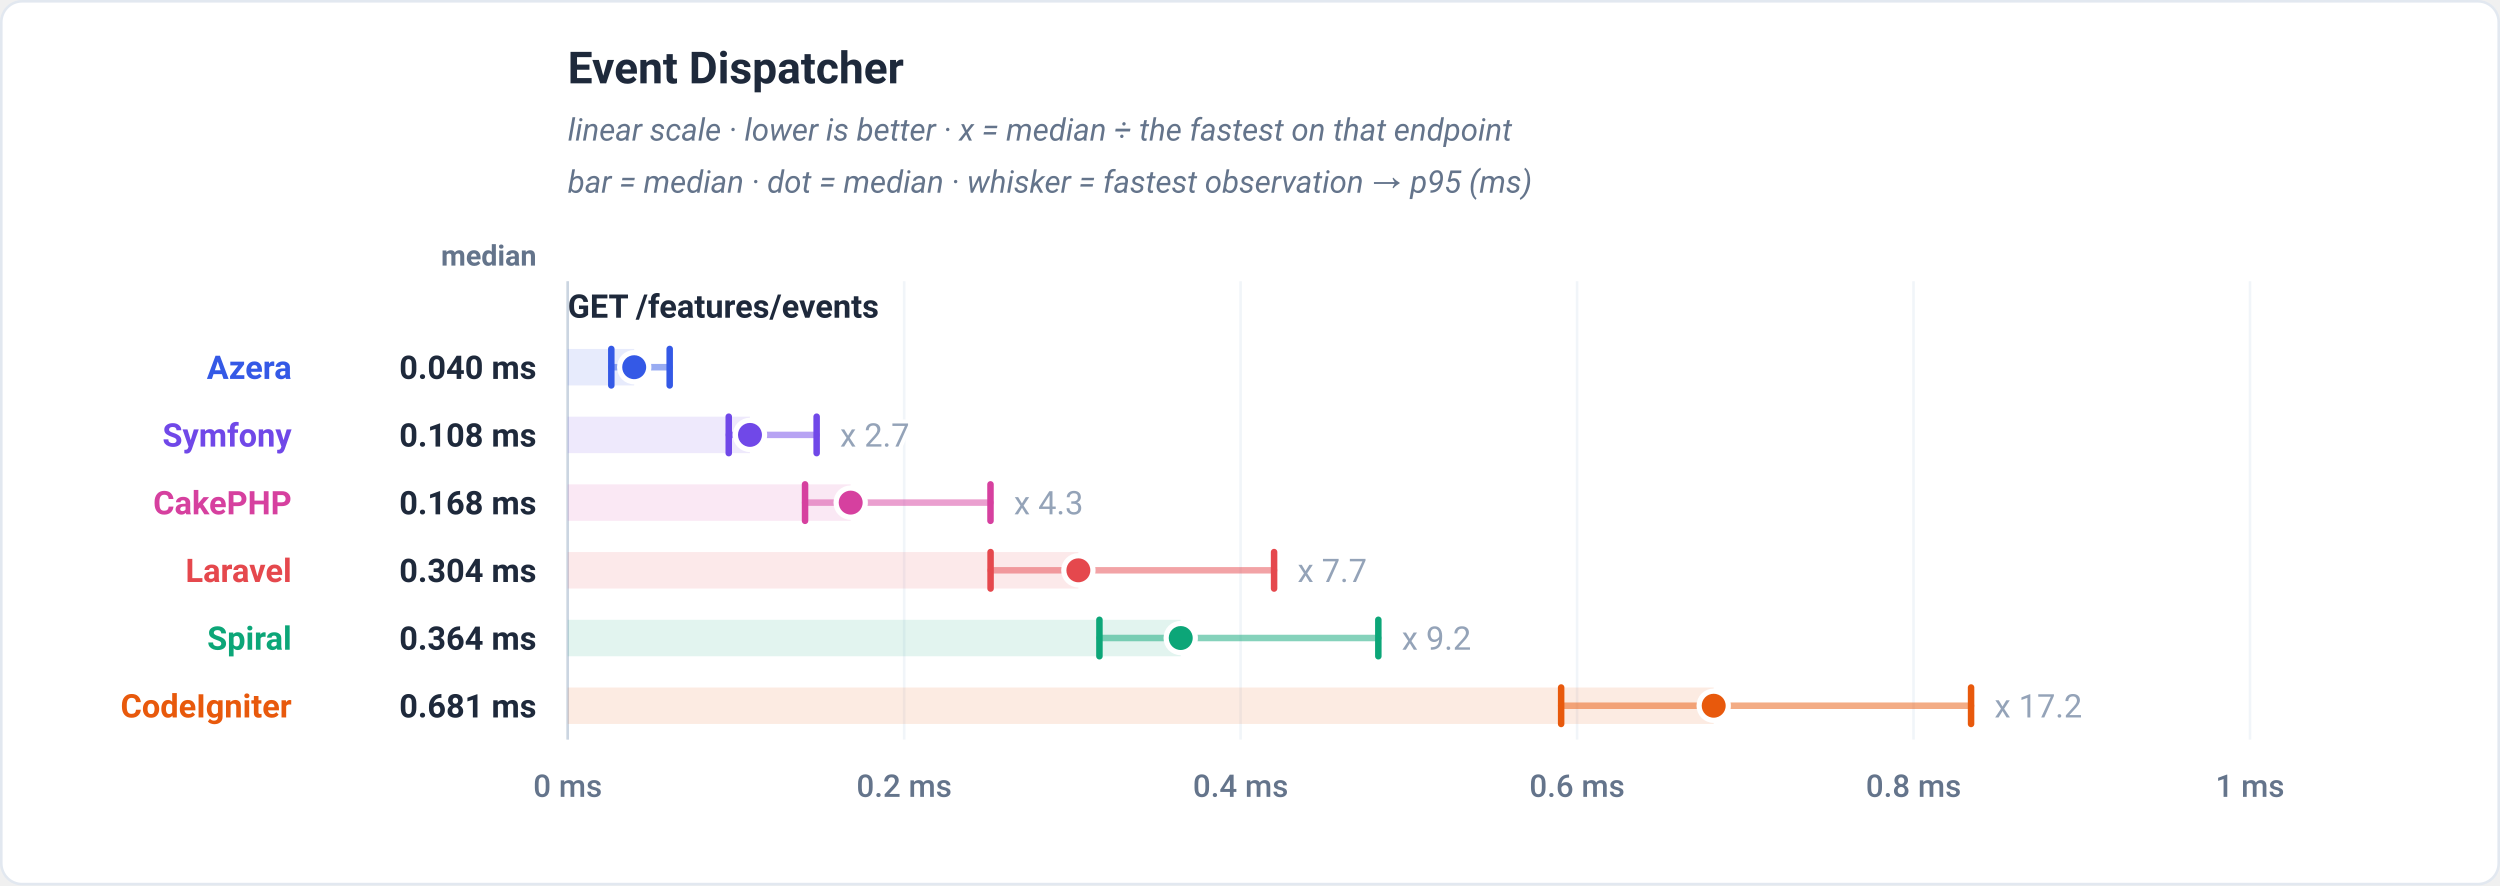
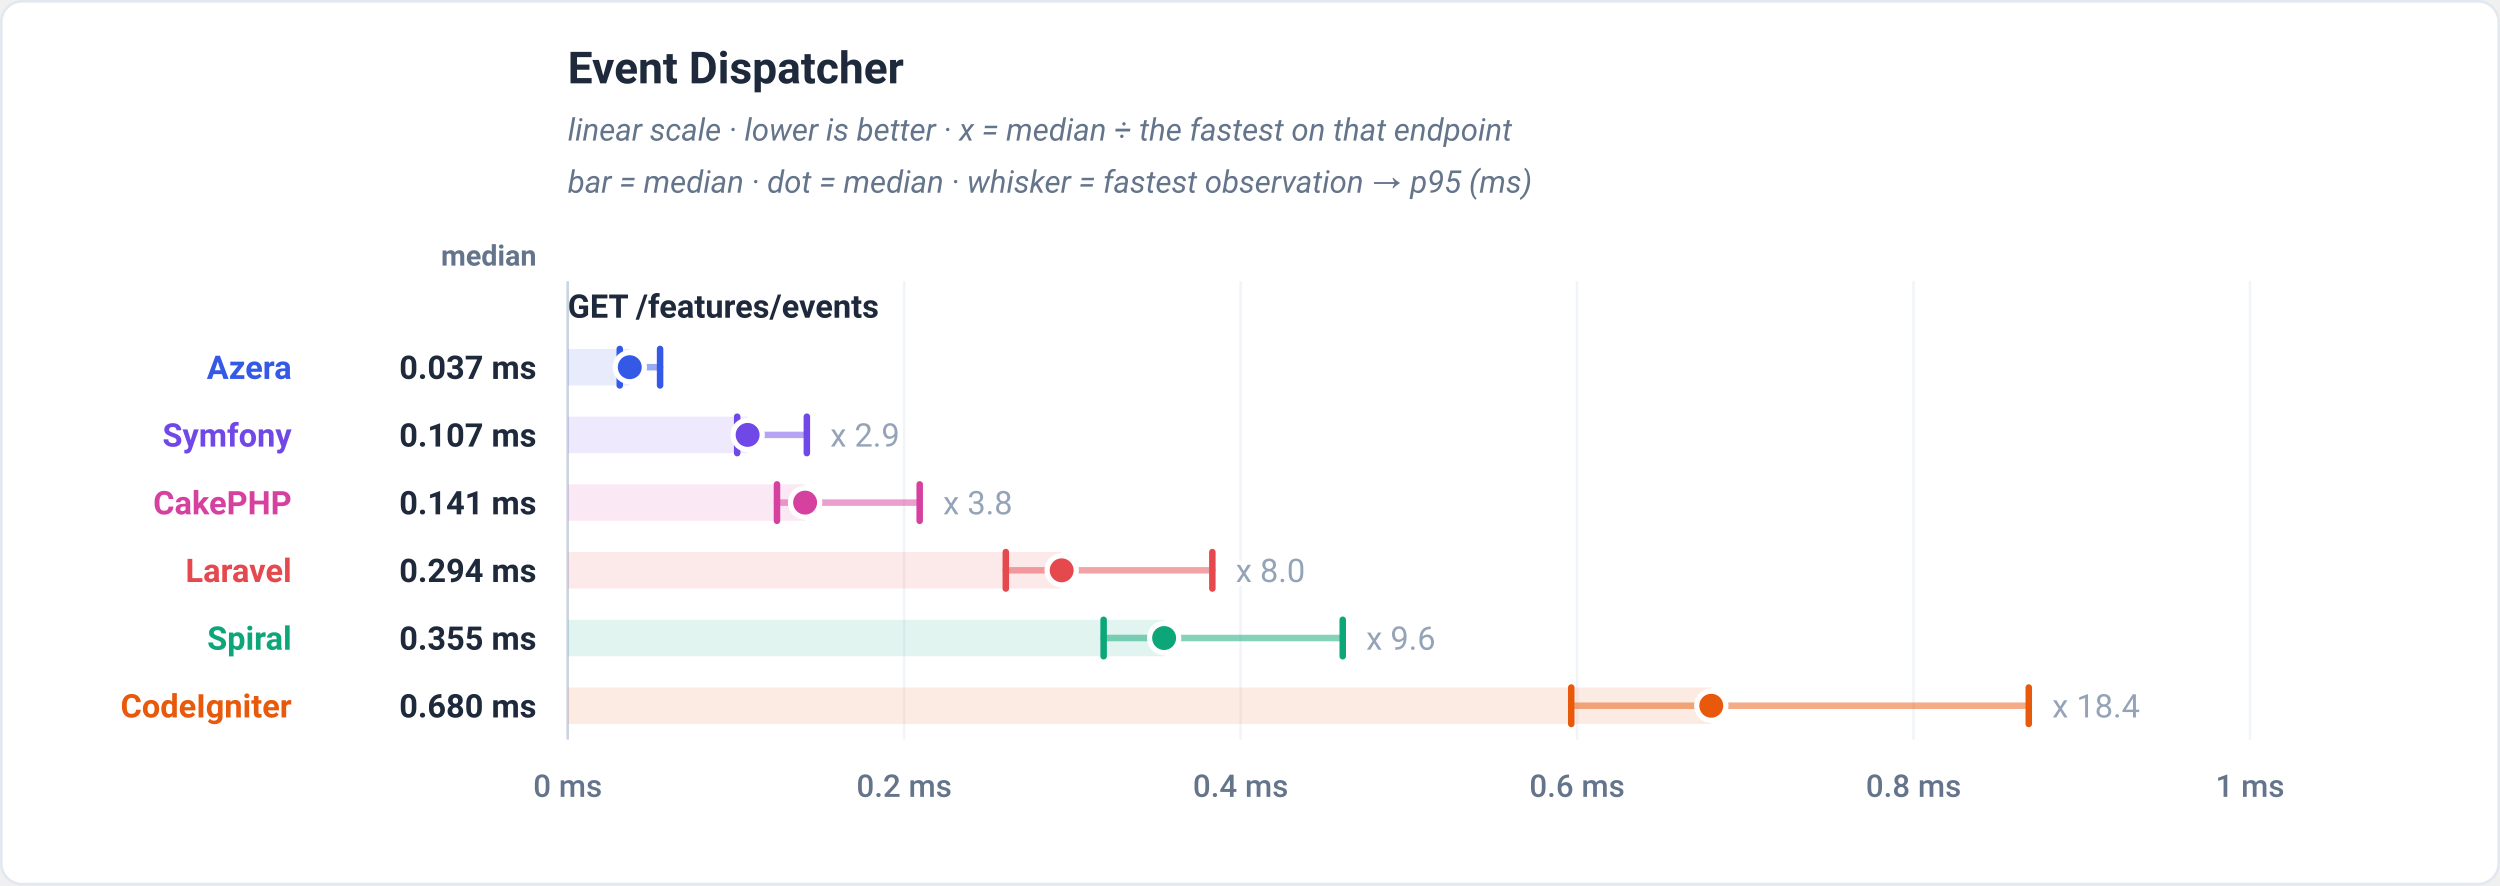
<svg xmlns="http://www.w3.org/2000/svg" viewBox="0 0 960 340" width="960" height="340" role="img" font-family="-apple-system,BlinkMacSystemFont,'Segoe UI',Roboto,Helvetica,Arial,sans-serif">
  <rect x="0.5" y="0.5" width="959" height="339" rx="8" fill="#ffffff" stroke="#e2e8f0" />
  <text x="218" y="32" font-family="-apple-system,BlinkMacSystemFont,'Segoe UI',Roboto,Helvetica,Arial,sans-serif" font-size="17" font-weight="700" fill="#1e293b" text-anchor="start">Event Dispatcher</text>
  <text x="218" y="54" font-family="-apple-system,BlinkMacSystemFont,'Segoe UI',Roboto,Helvetica,Arial,sans-serif" font-size="12" font-weight="400" fill="#64748b" text-anchor="start" font-style="italic">linear scale · lower is better · x = median ÷ the fastest on that endpoint</text>
  <text x="218" y="74" font-family="-apple-system,BlinkMacSystemFont,'Segoe UI',Roboto,Helvetica,Arial,sans-serif" font-size="12" font-weight="400" fill="#64748b" text-anchor="start" font-style="italic">bar = median · dot = median · whisker = fastest observation → p95 (ms)</text>
  <text x="206" y="102" font-family="-apple-system,BlinkMacSystemFont,'Segoe UI',Roboto,Helvetica,Arial,sans-serif" font-size="11" font-weight="600" fill="#64748b" text-anchor="end">median</text>
  <line x1="218" y1="108" x2="218" y2="284" stroke="#f1f5f9" stroke-width="1" />
  <text x="218" y="306" font-family="-apple-system,BlinkMacSystemFont,'Segoe UI',Roboto,Helvetica,Arial,sans-serif" font-size="12" font-weight="500" fill="#64748b" text-anchor="middle">0 ms</text>
  <line x1="347.2" y1="108" x2="347.2" y2="284" stroke="#f1f5f9" stroke-width="1" />
  <text x="347.2" y="306" font-family="-apple-system,BlinkMacSystemFont,'Segoe UI',Roboto,Helvetica,Arial,sans-serif" font-size="12" font-weight="500" fill="#64748b" text-anchor="middle">0.2 ms</text>
  <line x1="476.4" y1="108" x2="476.4" y2="284" stroke="#f1f5f9" stroke-width="1" />
  <text x="476.4" y="306" font-family="-apple-system,BlinkMacSystemFont,'Segoe UI',Roboto,Helvetica,Arial,sans-serif" font-size="12" font-weight="500" fill="#64748b" text-anchor="middle">0.4 ms</text>
  <line x1="605.6" y1="108" x2="605.6" y2="284" stroke="#f1f5f9" stroke-width="1" />
  <text x="605.6" y="306" font-family="-apple-system,BlinkMacSystemFont,'Segoe UI',Roboto,Helvetica,Arial,sans-serif" font-size="12" font-weight="500" fill="#64748b" text-anchor="middle">0.6 ms</text>
  <line x1="734.8" y1="108" x2="734.8" y2="284" stroke="#f1f5f9" stroke-width="1" />
  <text x="734.8" y="306" font-family="-apple-system,BlinkMacSystemFont,'Segoe UI',Roboto,Helvetica,Arial,sans-serif" font-size="12" font-weight="500" fill="#64748b" text-anchor="middle">0.8 ms</text>
  <line x1="864" y1="108" x2="864" y2="284" stroke="#f1f5f9" stroke-width="1" />
  <text x="864" y="306" font-family="-apple-system,BlinkMacSystemFont,'Segoe UI',Roboto,Helvetica,Arial,sans-serif" font-size="12" font-weight="500" fill="#64748b" text-anchor="middle">1 ms</text>
  <line x1="218" y1="108" x2="218" y2="284" stroke="#cbd5e1" stroke-width="1" />
  <text x="218" y="122" font-family="-apple-system,BlinkMacSystemFont,'Segoe UI',Roboto,Helvetica,Arial,sans-serif" font-size="12.5" font-weight="700" fill="#1e293b" text-anchor="start">GET /features/events</text>
-   <rect x="218" y="134" width="25.53" height="14" fill="#3459e6" fill-opacity="0.12" />
-   <line x1="234.74" y1="141" x2="257.16" y2="141" stroke="#3459e6" stroke-width="2.5" stroke-linecap="round" opacity="0.5" />
-   <line x1="234.74" y1="134" x2="234.74" y2="148" stroke="#3459e6" stroke-width="2.5" stroke-linecap="round" />
-   <line x1="257.16" y1="134" x2="257.16" y2="148" stroke="#3459e6" stroke-width="2.5" stroke-linecap="round" />
-   <circle cx="243.53" cy="141" r="5.6" fill="#3459e6" stroke="#ffffff" stroke-width="2" />
+   <rect x="218" y="134" width="23.83" height="14" fill="#3459e6" fill-opacity="0.12" />
+   <line x1="237.99" y1="141" x2="253.47" y2="141" stroke="#3459e6" stroke-width="2.5" stroke-linecap="round" opacity="0.5" />
+   <line x1="237.99" y1="134" x2="237.99" y2="148" stroke="#3459e6" stroke-width="2.5" stroke-linecap="round" />
+   <line x1="253.47" y1="134" x2="253.47" y2="148" stroke="#3459e6" stroke-width="2.5" stroke-linecap="round" />
+   <circle cx="241.83" cy="141" r="5.6" fill="#3459e6" stroke="#ffffff" stroke-width="2" />
  <text x="112" y="145.5" font-family="-apple-system,BlinkMacSystemFont,'Segoe UI',Roboto,Helvetica,Arial,sans-serif" font-size="12.5" font-weight="700" fill="#3459e6" text-anchor="end">Azera</text>
-   <text x="206" y="145.5" font-family="-apple-system,BlinkMacSystemFont,'Segoe UI',Roboto,Helvetica,Arial,sans-serif" font-size="12.5" font-weight="700" fill="#1e293b" text-anchor="end">0.040 ms</text>
-   <rect x="218" y="160" width="69.99" height="14" fill="#7048e8" fill-opacity="0.12" />
-   <line x1="279.84" y1="167" x2="313.59" y2="167" stroke="#7048e8" stroke-width="2.5" stroke-linecap="round" opacity="0.5" />
-   <line x1="279.84" y1="160" x2="279.84" y2="174" stroke="#7048e8" stroke-width="2.5" stroke-linecap="round" />
-   <line x1="313.59" y1="160" x2="313.59" y2="174" stroke="#7048e8" stroke-width="2.5" stroke-linecap="round" />
-   <circle cx="287.99" cy="167" r="5.6" fill="#7048e8" stroke="#ffffff" stroke-width="2" />
-   <text x="322.59" y="171.5" font-family="-apple-system,BlinkMacSystemFont,'Segoe UI',Roboto,Helvetica,Arial,sans-serif" font-size="12.5" font-weight="400" fill="#94a3b8" text-anchor="start" stroke="#ffffff" stroke-width="3" paint-order="stroke" stroke-linejoin="round">x 2.7</text>
+   <text x="206" y="145.5" font-family="-apple-system,BlinkMacSystemFont,'Segoe UI',Roboto,Helvetica,Arial,sans-serif" font-size="12.5" font-weight="700" fill="#1e293b" text-anchor="end">0.037 ms</text>
+   <rect x="218" y="160" width="69.08" height="14" fill="#7048e8" fill-opacity="0.12" />
+   <line x1="283.08" y1="167" x2="309.83" y2="167" stroke="#7048e8" stroke-width="2.5" stroke-linecap="round" opacity="0.5" />
+   <line x1="283.08" y1="160" x2="283.08" y2="174" stroke="#7048e8" stroke-width="2.5" stroke-linecap="round" />
+   <line x1="309.83" y1="160" x2="309.83" y2="174" stroke="#7048e8" stroke-width="2.5" stroke-linecap="round" />
+   <circle cx="287.08" cy="167" r="5.6" fill="#7048e8" stroke="#ffffff" stroke-width="2" />
+   <text x="318.83" y="171.5" font-family="-apple-system,BlinkMacSystemFont,'Segoe UI',Roboto,Helvetica,Arial,sans-serif" font-size="12.5" font-weight="400" fill="#94a3b8" text-anchor="start" stroke="#ffffff" stroke-width="3" paint-order="stroke" stroke-linejoin="round">x 2.9</text>
  <text x="112" y="171.5" font-family="-apple-system,BlinkMacSystemFont,'Segoe UI',Roboto,Helvetica,Arial,sans-serif" font-size="12.5" font-weight="700" fill="#7048e8" text-anchor="end">Symfony</text>
-   <text x="206" y="171.5" font-family="-apple-system,BlinkMacSystemFont,'Segoe UI',Roboto,Helvetica,Arial,sans-serif" font-size="12.5" font-weight="700" fill="#1e293b" text-anchor="end">0.108 ms</text>
-   <rect x="218" y="186" width="108.66" height="14" fill="#d6409f" fill-opacity="0.12" />
-   <line x1="309.14" y1="193" x2="380.35" y2="193" stroke="#d6409f" stroke-width="2.5" stroke-linecap="round" opacity="0.5" />
-   <line x1="309.14" y1="186" x2="309.14" y2="200" stroke="#d6409f" stroke-width="2.5" stroke-linecap="round" />
-   <line x1="380.35" y1="186" x2="380.35" y2="200" stroke="#d6409f" stroke-width="2.5" stroke-linecap="round" />
-   <circle cx="326.66" cy="193" r="5.6" fill="#d6409f" stroke="#ffffff" stroke-width="2" />
-   <text x="389.35" y="197.5" font-family="-apple-system,BlinkMacSystemFont,'Segoe UI',Roboto,Helvetica,Arial,sans-serif" font-size="12.5" font-weight="400" fill="#94a3b8" text-anchor="start" stroke="#ffffff" stroke-width="3" paint-order="stroke" stroke-linejoin="round">x 4.3</text>
+   <text x="206" y="171.5" font-family="-apple-system,BlinkMacSystemFont,'Segoe UI',Roboto,Helvetica,Arial,sans-serif" font-size="12.5" font-weight="700" fill="#1e293b" text-anchor="end">0.107 ms</text>
+   <rect x="218" y="186" width="91.16" height="14" fill="#d6409f" fill-opacity="0.12" />
+   <line x1="298.36" y1="193" x2="353.16" y2="193" stroke="#d6409f" stroke-width="2.5" stroke-linecap="round" opacity="0.5" />
+   <line x1="298.36" y1="186" x2="298.36" y2="200" stroke="#d6409f" stroke-width="2.5" stroke-linecap="round" />
+   <line x1="353.16" y1="186" x2="353.16" y2="200" stroke="#d6409f" stroke-width="2.5" stroke-linecap="round" />
+   <circle cx="309.16" cy="193" r="5.6" fill="#d6409f" stroke="#ffffff" stroke-width="2" />
+   <text x="362.16" y="197.5" font-family="-apple-system,BlinkMacSystemFont,'Segoe UI',Roboto,Helvetica,Arial,sans-serif" font-size="12.5" font-weight="400" fill="#94a3b8" text-anchor="start" stroke="#ffffff" stroke-width="3" paint-order="stroke" stroke-linejoin="round">x 3.8</text>
  <text x="112" y="197.5" font-family="-apple-system,BlinkMacSystemFont,'Segoe UI',Roboto,Helvetica,Arial,sans-serif" font-size="12.5" font-weight="700" fill="#d6409f" text-anchor="end">CakePHP</text>
-   <text x="206" y="197.5" font-family="-apple-system,BlinkMacSystemFont,'Segoe UI',Roboto,Helvetica,Arial,sans-serif" font-size="12.5" font-weight="700" fill="#1e293b" text-anchor="end">0.168 ms</text>
-   <rect x="218" y="212" width="196.09" height="14" fill="#e5484d" fill-opacity="0.12" />
-   <line x1="380.38" y1="219" x2="489.25" y2="219" stroke="#e5484d" stroke-width="2.5" stroke-linecap="round" opacity="0.5" />
-   <line x1="380.38" y1="212" x2="380.38" y2="226" stroke="#e5484d" stroke-width="2.5" stroke-linecap="round" />
-   <line x1="489.25" y1="212" x2="489.25" y2="226" stroke="#e5484d" stroke-width="2.5" stroke-linecap="round" />
-   <circle cx="414.09" cy="219" r="5.6" fill="#e5484d" stroke="#ffffff" stroke-width="2" />
-   <text x="498.25" y="223.5" font-family="-apple-system,BlinkMacSystemFont,'Segoe UI',Roboto,Helvetica,Arial,sans-serif" font-size="12.5" font-weight="400" fill="#94a3b8" text-anchor="start" stroke="#ffffff" stroke-width="3" paint-order="stroke" stroke-linejoin="round">x 7.7</text>
+   <text x="206" y="197.5" font-family="-apple-system,BlinkMacSystemFont,'Segoe UI',Roboto,Helvetica,Arial,sans-serif" font-size="12.5" font-weight="700" fill="#1e293b" text-anchor="end">0.141 ms</text>
+   <rect x="218" y="212" width="189.68" height="14" fill="#e5484d" fill-opacity="0.12" />
+   <line x1="386.23" y1="219" x2="465.54" y2="219" stroke="#e5484d" stroke-width="2.5" stroke-linecap="round" opacity="0.5" />
+   <line x1="386.23" y1="212" x2="386.23" y2="226" stroke="#e5484d" stroke-width="2.5" stroke-linecap="round" />
+   <line x1="465.54" y1="212" x2="465.54" y2="226" stroke="#e5484d" stroke-width="2.5" stroke-linecap="round" />
+   <circle cx="407.68" cy="219" r="5.6" fill="#e5484d" stroke="#ffffff" stroke-width="2" />
+   <text x="474.54" y="223.5" font-family="-apple-system,BlinkMacSystemFont,'Segoe UI',Roboto,Helvetica,Arial,sans-serif" font-size="12.5" font-weight="400" fill="#94a3b8" text-anchor="start" stroke="#ffffff" stroke-width="3" paint-order="stroke" stroke-linejoin="round">x 8.0</text>
  <text x="112" y="223.5" font-family="-apple-system,BlinkMacSystemFont,'Segoe UI',Roboto,Helvetica,Arial,sans-serif" font-size="12.5" font-weight="700" fill="#e5484d" text-anchor="end">Laravel</text>
-   <text x="206" y="223.5" font-family="-apple-system,BlinkMacSystemFont,'Segoe UI',Roboto,Helvetica,Arial,sans-serif" font-size="12.5" font-weight="700" fill="#1e293b" text-anchor="end">0.304 ms</text>
-   <rect x="218" y="238" width="235.4" height="14" fill="#0ca678" fill-opacity="0.12" />
-   <line x1="422.18" y1="245" x2="529.28" y2="245" stroke="#0ca678" stroke-width="2.5" stroke-linecap="round" opacity="0.5" />
-   <line x1="422.18" y1="238" x2="422.18" y2="252" stroke="#0ca678" stroke-width="2.5" stroke-linecap="round" />
-   <line x1="529.28" y1="238" x2="529.28" y2="252" stroke="#0ca678" stroke-width="2.5" stroke-linecap="round" />
-   <circle cx="453.4" cy="245" r="5.6" fill="#0ca678" stroke="#ffffff" stroke-width="2" />
-   <text x="538.28" y="249.5" font-family="-apple-system,BlinkMacSystemFont,'Segoe UI',Roboto,Helvetica,Arial,sans-serif" font-size="12.5" font-weight="400" fill="#94a3b8" text-anchor="start" stroke="#ffffff" stroke-width="3" paint-order="stroke" stroke-linejoin="round">x 9.2</text>
+   <text x="206" y="223.5" font-family="-apple-system,BlinkMacSystemFont,'Segoe UI',Roboto,Helvetica,Arial,sans-serif" font-size="12.5" font-weight="700" fill="#1e293b" text-anchor="end">0.294 ms</text>
+   <rect x="218" y="238" width="229.02" height="14" fill="#0ca678" fill-opacity="0.12" />
+   <line x1="423.79" y1="245" x2="515.61" y2="245" stroke="#0ca678" stroke-width="2.5" stroke-linecap="round" opacity="0.5" />
+   <line x1="423.79" y1="238" x2="423.79" y2="252" stroke="#0ca678" stroke-width="2.5" stroke-linecap="round" />
+   <line x1="515.61" y1="238" x2="515.61" y2="252" stroke="#0ca678" stroke-width="2.5" stroke-linecap="round" />
+   <circle cx="447.02" cy="245" r="5.6" fill="#0ca678" stroke="#ffffff" stroke-width="2" />
+   <text x="524.61" y="249.5" font-family="-apple-system,BlinkMacSystemFont,'Segoe UI',Roboto,Helvetica,Arial,sans-serif" font-size="12.5" font-weight="400" fill="#94a3b8" text-anchor="start" stroke="#ffffff" stroke-width="3" paint-order="stroke" stroke-linejoin="round">x 9.6</text>
  <text x="112" y="249.5" font-family="-apple-system,BlinkMacSystemFont,'Segoe UI',Roboto,Helvetica,Arial,sans-serif" font-size="12.5" font-weight="700" fill="#0ca678" text-anchor="end">Spiral</text>
-   <text x="206" y="249.5" font-family="-apple-system,BlinkMacSystemFont,'Segoe UI',Roboto,Helvetica,Arial,sans-serif" font-size="12.5" font-weight="700" fill="#1e293b" text-anchor="end">0.364 ms</text>
-   <rect x="218" y="264" width="440.06" height="14" fill="#e8590c" fill-opacity="0.12" />
-   <line x1="599.48" y1="271" x2="756.89" y2="271" stroke="#e8590c" stroke-width="2.5" stroke-linecap="round" opacity="0.5" />
-   <line x1="599.48" y1="264" x2="599.48" y2="278" stroke="#e8590c" stroke-width="2.5" stroke-linecap="round" />
-   <line x1="756.89" y1="264" x2="756.89" y2="278" stroke="#e8590c" stroke-width="2.5" stroke-linecap="round" />
-   <circle cx="658.06" cy="271" r="5.6" fill="#e8590c" stroke="#ffffff" stroke-width="2" />
-   <text x="765.89" y="275.5" font-family="-apple-system,BlinkMacSystemFont,'Segoe UI',Roboto,Helvetica,Arial,sans-serif" font-size="12.5" font-weight="400" fill="#94a3b8" text-anchor="start" stroke="#ffffff" stroke-width="3" paint-order="stroke" stroke-linejoin="round">x 17.2</text>
+   <text x="206" y="249.5" font-family="-apple-system,BlinkMacSystemFont,'Segoe UI',Roboto,Helvetica,Arial,sans-serif" font-size="12.5" font-weight="700" fill="#1e293b" text-anchor="end">0.355 ms</text>
+   <rect x="218" y="264" width="439.12" height="14" fill="#e8590c" fill-opacity="0.12" />
+   <line x1="603.36" y1="271" x2="779.05" y2="271" stroke="#e8590c" stroke-width="2.5" stroke-linecap="round" opacity="0.5" />
+   <line x1="603.36" y1="264" x2="603.36" y2="278" stroke="#e8590c" stroke-width="2.5" stroke-linecap="round" />
+   <line x1="779.05" y1="264" x2="779.05" y2="278" stroke="#e8590c" stroke-width="2.5" stroke-linecap="round" />
+   <circle cx="657.12" cy="271" r="5.6" fill="#e8590c" stroke="#ffffff" stroke-width="2" />
+   <text x="788.05" y="275.5" font-family="-apple-system,BlinkMacSystemFont,'Segoe UI',Roboto,Helvetica,Arial,sans-serif" font-size="12.5" font-weight="400" fill="#94a3b8" text-anchor="start" stroke="#ffffff" stroke-width="3" paint-order="stroke" stroke-linejoin="round">x 18.4</text>
  <text x="112" y="275.5" font-family="-apple-system,BlinkMacSystemFont,'Segoe UI',Roboto,Helvetica,Arial,sans-serif" font-size="12.5" font-weight="700" fill="#e8590c" text-anchor="end">CodeIgniter</text>
-   <text x="206" y="275.5" font-family="-apple-system,BlinkMacSystemFont,'Segoe UI',Roboto,Helvetica,Arial,sans-serif" font-size="12.5" font-weight="700" fill="#1e293b" text-anchor="end">0.681 ms</text>
+   <text x="206" y="275.5" font-family="-apple-system,BlinkMacSystemFont,'Segoe UI',Roboto,Helvetica,Arial,sans-serif" font-size="12.5" font-weight="700" fill="#1e293b" text-anchor="end">0.680 ms</text>
</svg>
